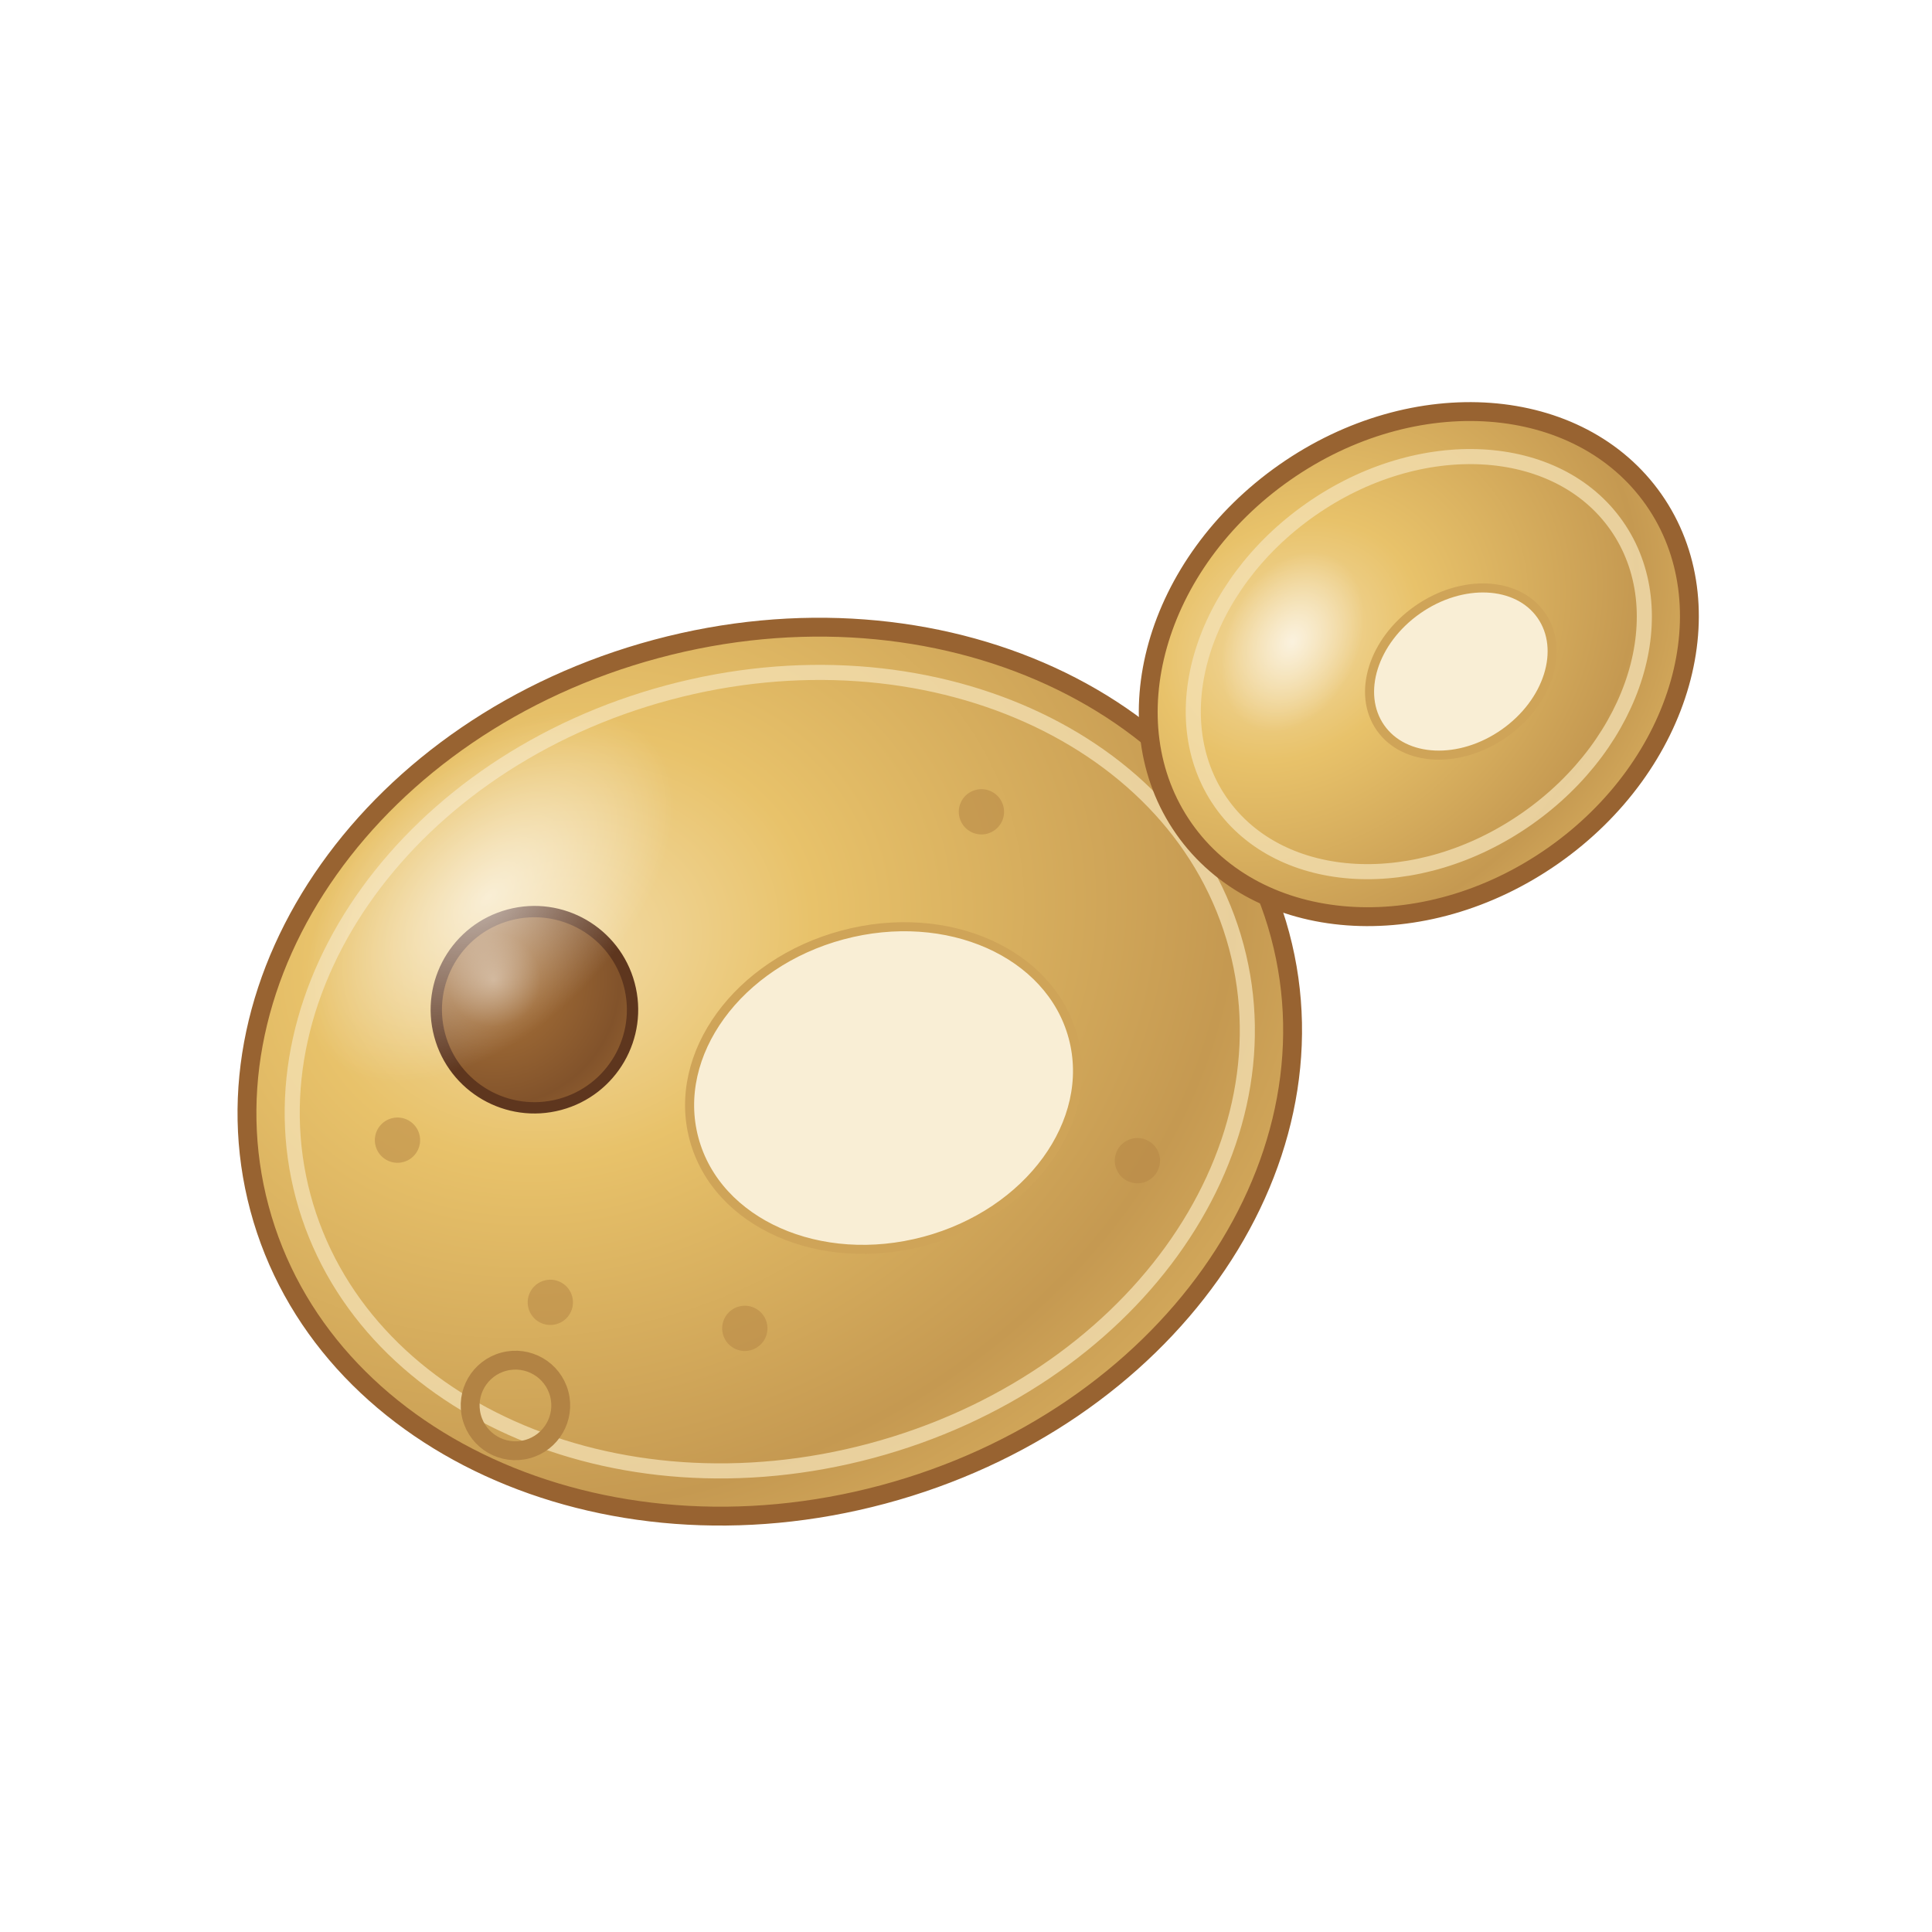
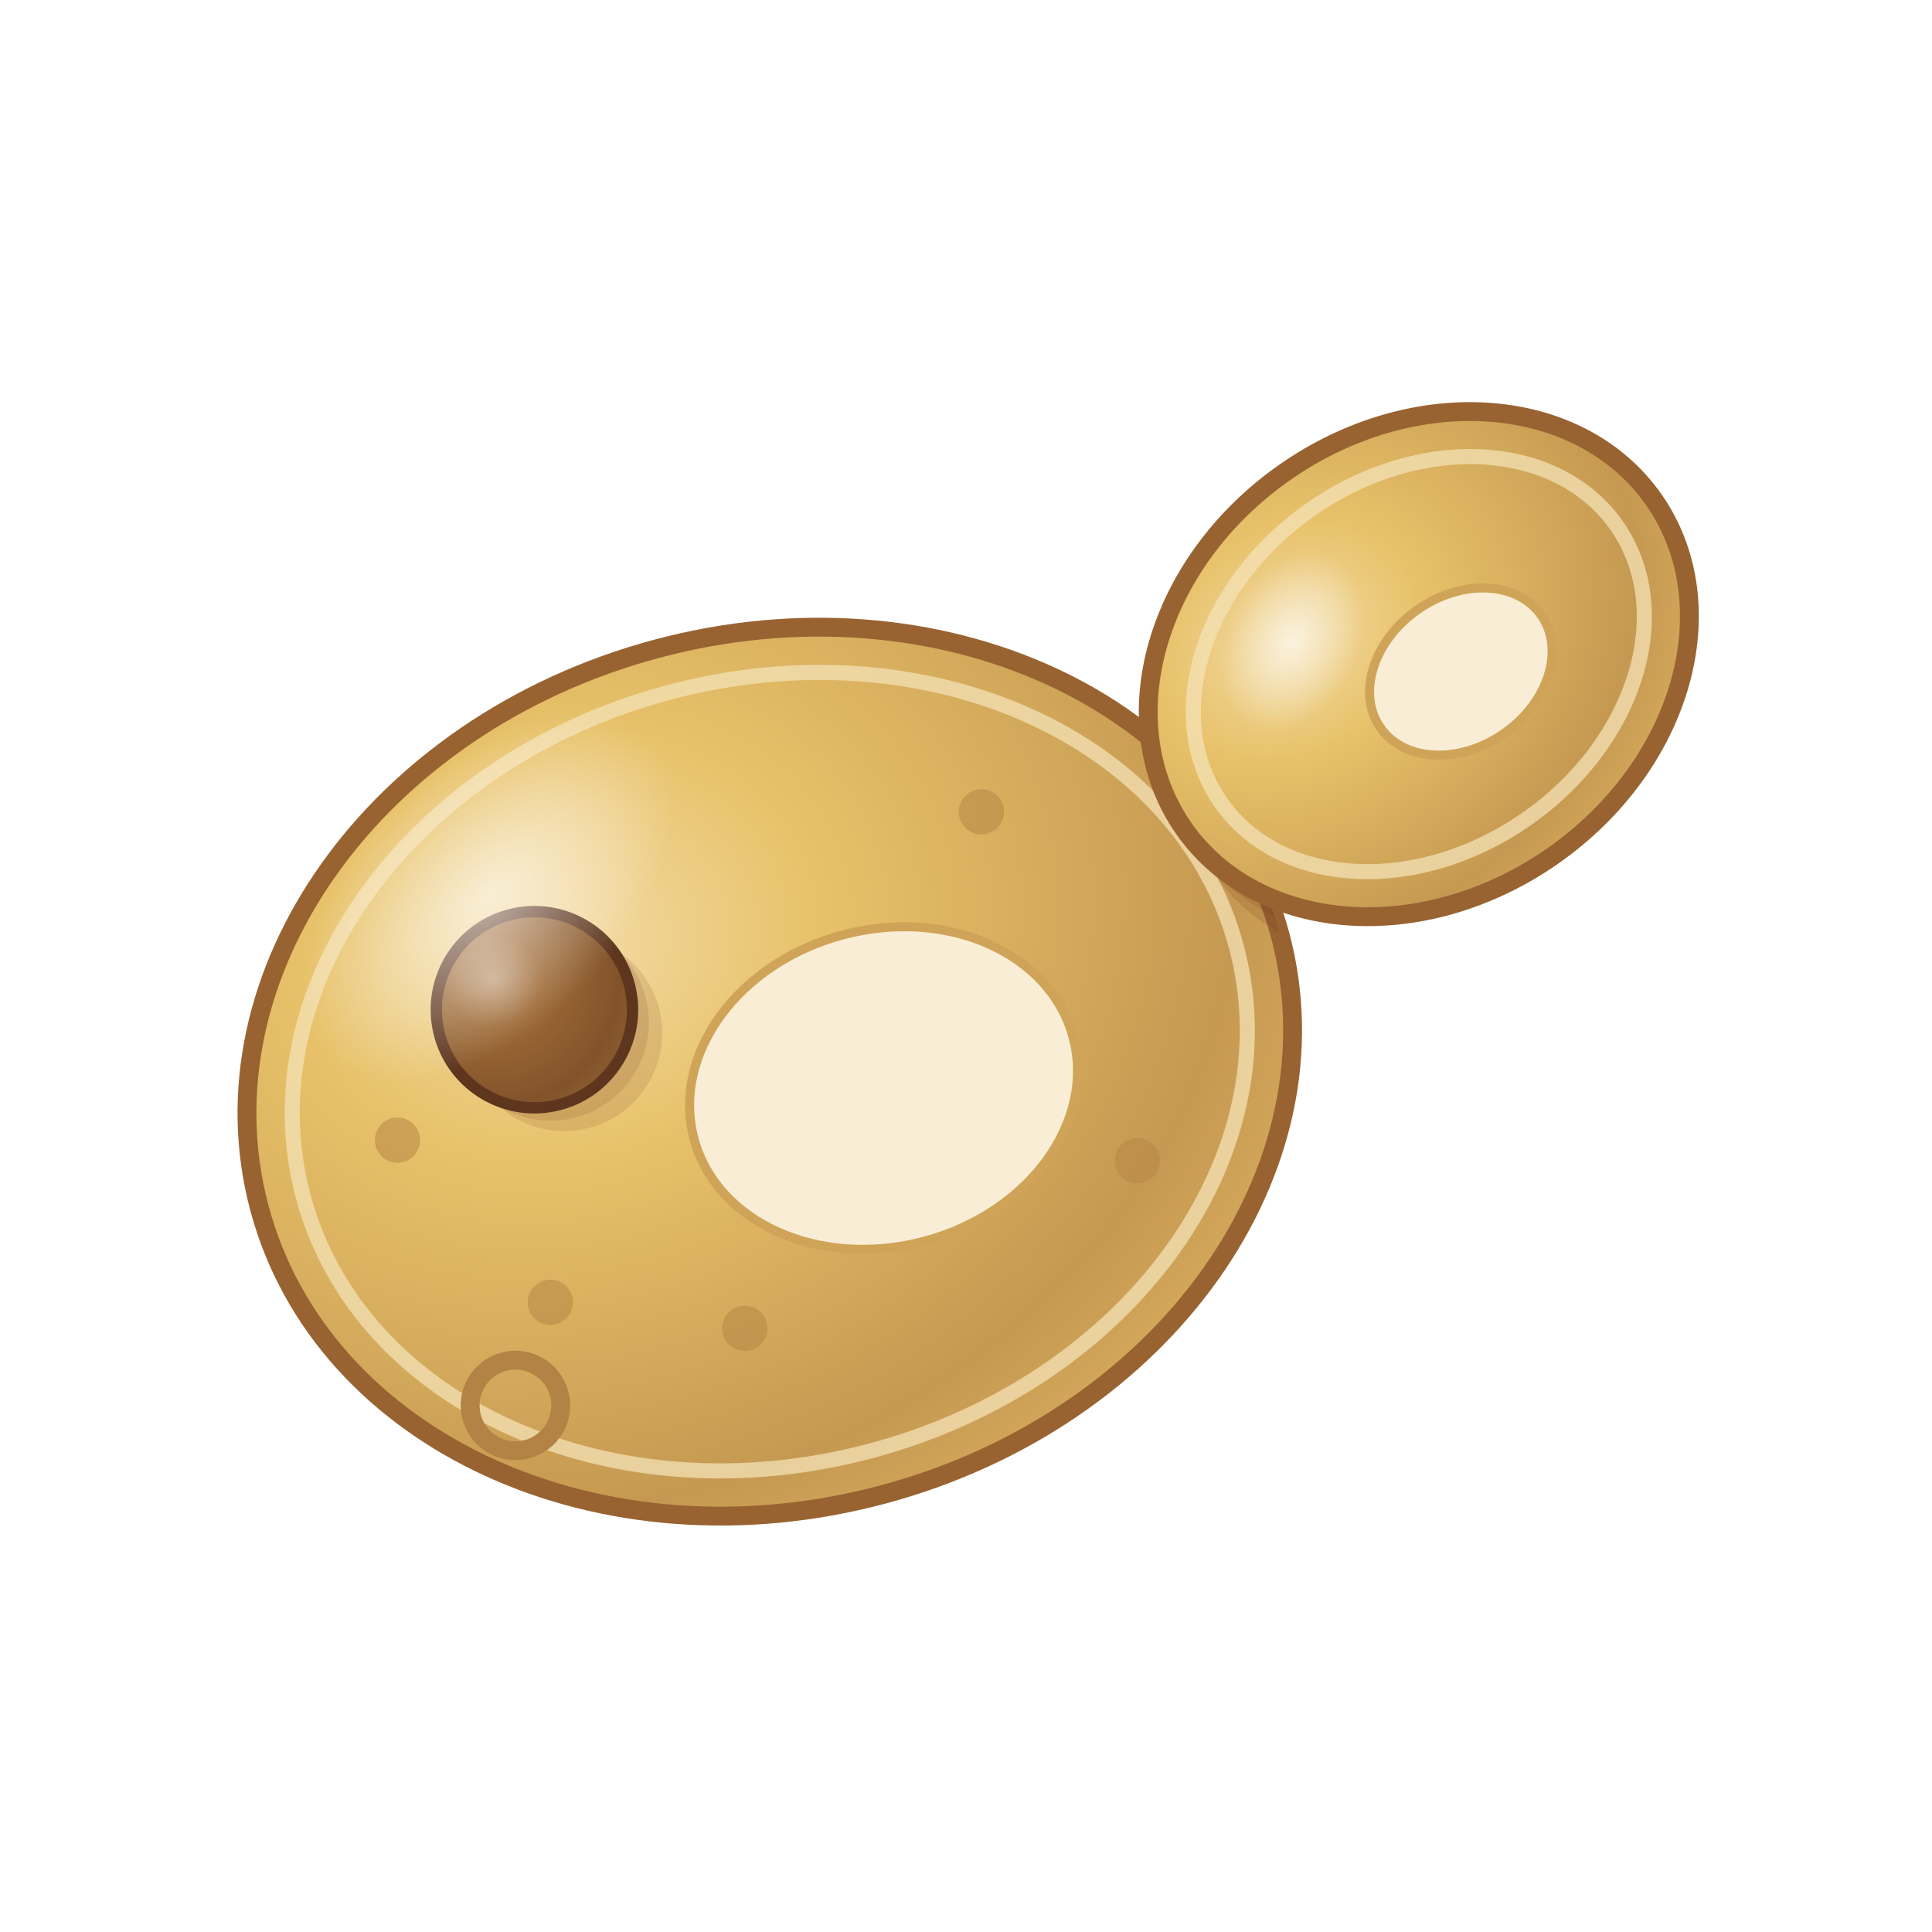
<svg xmlns="http://www.w3.org/2000/svg" viewBox="0 0 256 256" width="256" height="256" role="img" aria-labelledby="candida-title">
  <defs>
    <radialGradient id="candida-body" cx="0.34" cy="0.3" r="0.8">
      <stop offset="0" stop-color="#f3dca8" />
      <stop offset="0.3" stop-color="#E8C26A" />
      <stop offset="0.8" stop-color="#c59951" />
      <stop offset="1" stop-color="#d7ad5e" />
    </radialGradient>
    <radialGradient id="candida-nucleus" cx="0.34" cy="0.3" r="0.8">
      <stop offset="0" stop-color="#c09c77" />
      <stop offset="0.3" stop-color="#9d6935" />
      <stop offset="0.8" stop-color="#82532b" />
      <stop offset="1" stop-color="#8f5e30" />
    </radialGradient>
    <radialGradient id="candida-gloss">
      <stop offset="0" stop-color="#fff" stop-opacity="0.62" />
      <stop offset="1" stop-color="#fff" stop-opacity="0" />
    </radialGradient>
+     <clipPath id="candida-on-mother">
+       <ellipse rx="70" ry="58" transform="translate(102 142) rotate(-15)" />
+     </clipPath>
  </defs>
  <g transform="translate(102 142) rotate(-15)">
    <ellipse rx="70" ry="58" fill="url(#candida-body)" stroke="#986331" stroke-width="2.5" />
    <ellipse rx="64" ry="52" fill="none" stroke="#f4e1b5" stroke-width="2" opacity="0.75" />
    <ellipse cx="14" cy="6" rx="26" ry="21" fill="#f9eed5" stroke="#cfa458" stroke-width="1.2" />
+     <g transform="translate(1.65 2.2)">
+       <circle cx="-28" cy="-16" r="13" fill="#6a2e11" opacity="0.13" />
+     </g>
+     <g transform="translate(3 4)">
+       <circle cx="-28" cy="-16" r="13" fill="#6a2e11" opacity="0.13" />
+     </g>
    <circle cx="-28" cy="-16" r="13" fill="url(#candida-nucleus)" stroke="#5e361e" stroke-width="1.5" />
    <circle cx="-36" cy="22" r="3" fill="#b68746" opacity="0.55" />
    <circle cx="-12" cy="32" r="3" fill="#b68746" opacity="0.55" />
    <circle cx="36" cy="-26" r="3" fill="#b68746" opacity="0.55" />
    <circle cx="-50" cy="-4" r="3" fill="#b68746" opacity="0.55" />
    <circle cx="44" cy="24" r="3" fill="#b68746" opacity="0.55" />
    <circle cx="-44" cy="34" r="6" fill="none" stroke="#b28344" stroke-width="2.5" />
    <ellipse cx="-30" cy="-32" rx="30" ry="17.4" transform="rotate(-30 -30 -32)" fill="url(#candida-gloss)" />
  </g>
+   <g clip-path="url(#candida-on-mother)">
+     <g transform="translate(2.2 3.3)">
+       <ellipse rx="38" ry="31" transform="translate(188 88) rotate(-35)" fill="#6a2e11" opacity="0.15" />
+     </g>
+     <g transform="translate(4 6)">
+       <ellipse rx="38" ry="31" transform="translate(188 88) rotate(-35)" fill="#6a2e11" opacity="0.15" />
+     </g>
+   </g>
  <g transform="translate(188 88) rotate(-35)">
    <ellipse rx="38" ry="31" fill="url(#candida-body)" stroke="#986331" stroke-width="2.5" />
    <ellipse rx="32" ry="25" fill="none" stroke="#f4e1b5" stroke-width="2" opacity="0.75" />
    <ellipse cx="4" cy="4" rx="13" ry="10" fill="#f9eed5" stroke="#cfa458" stroke-width="1.2" />
    <ellipse cx="-12" cy="-12" rx="12.5" ry="8.7" transform="rotate(-30 -12 -12)" fill="url(#candida-gloss)" />
  </g>
</svg>
